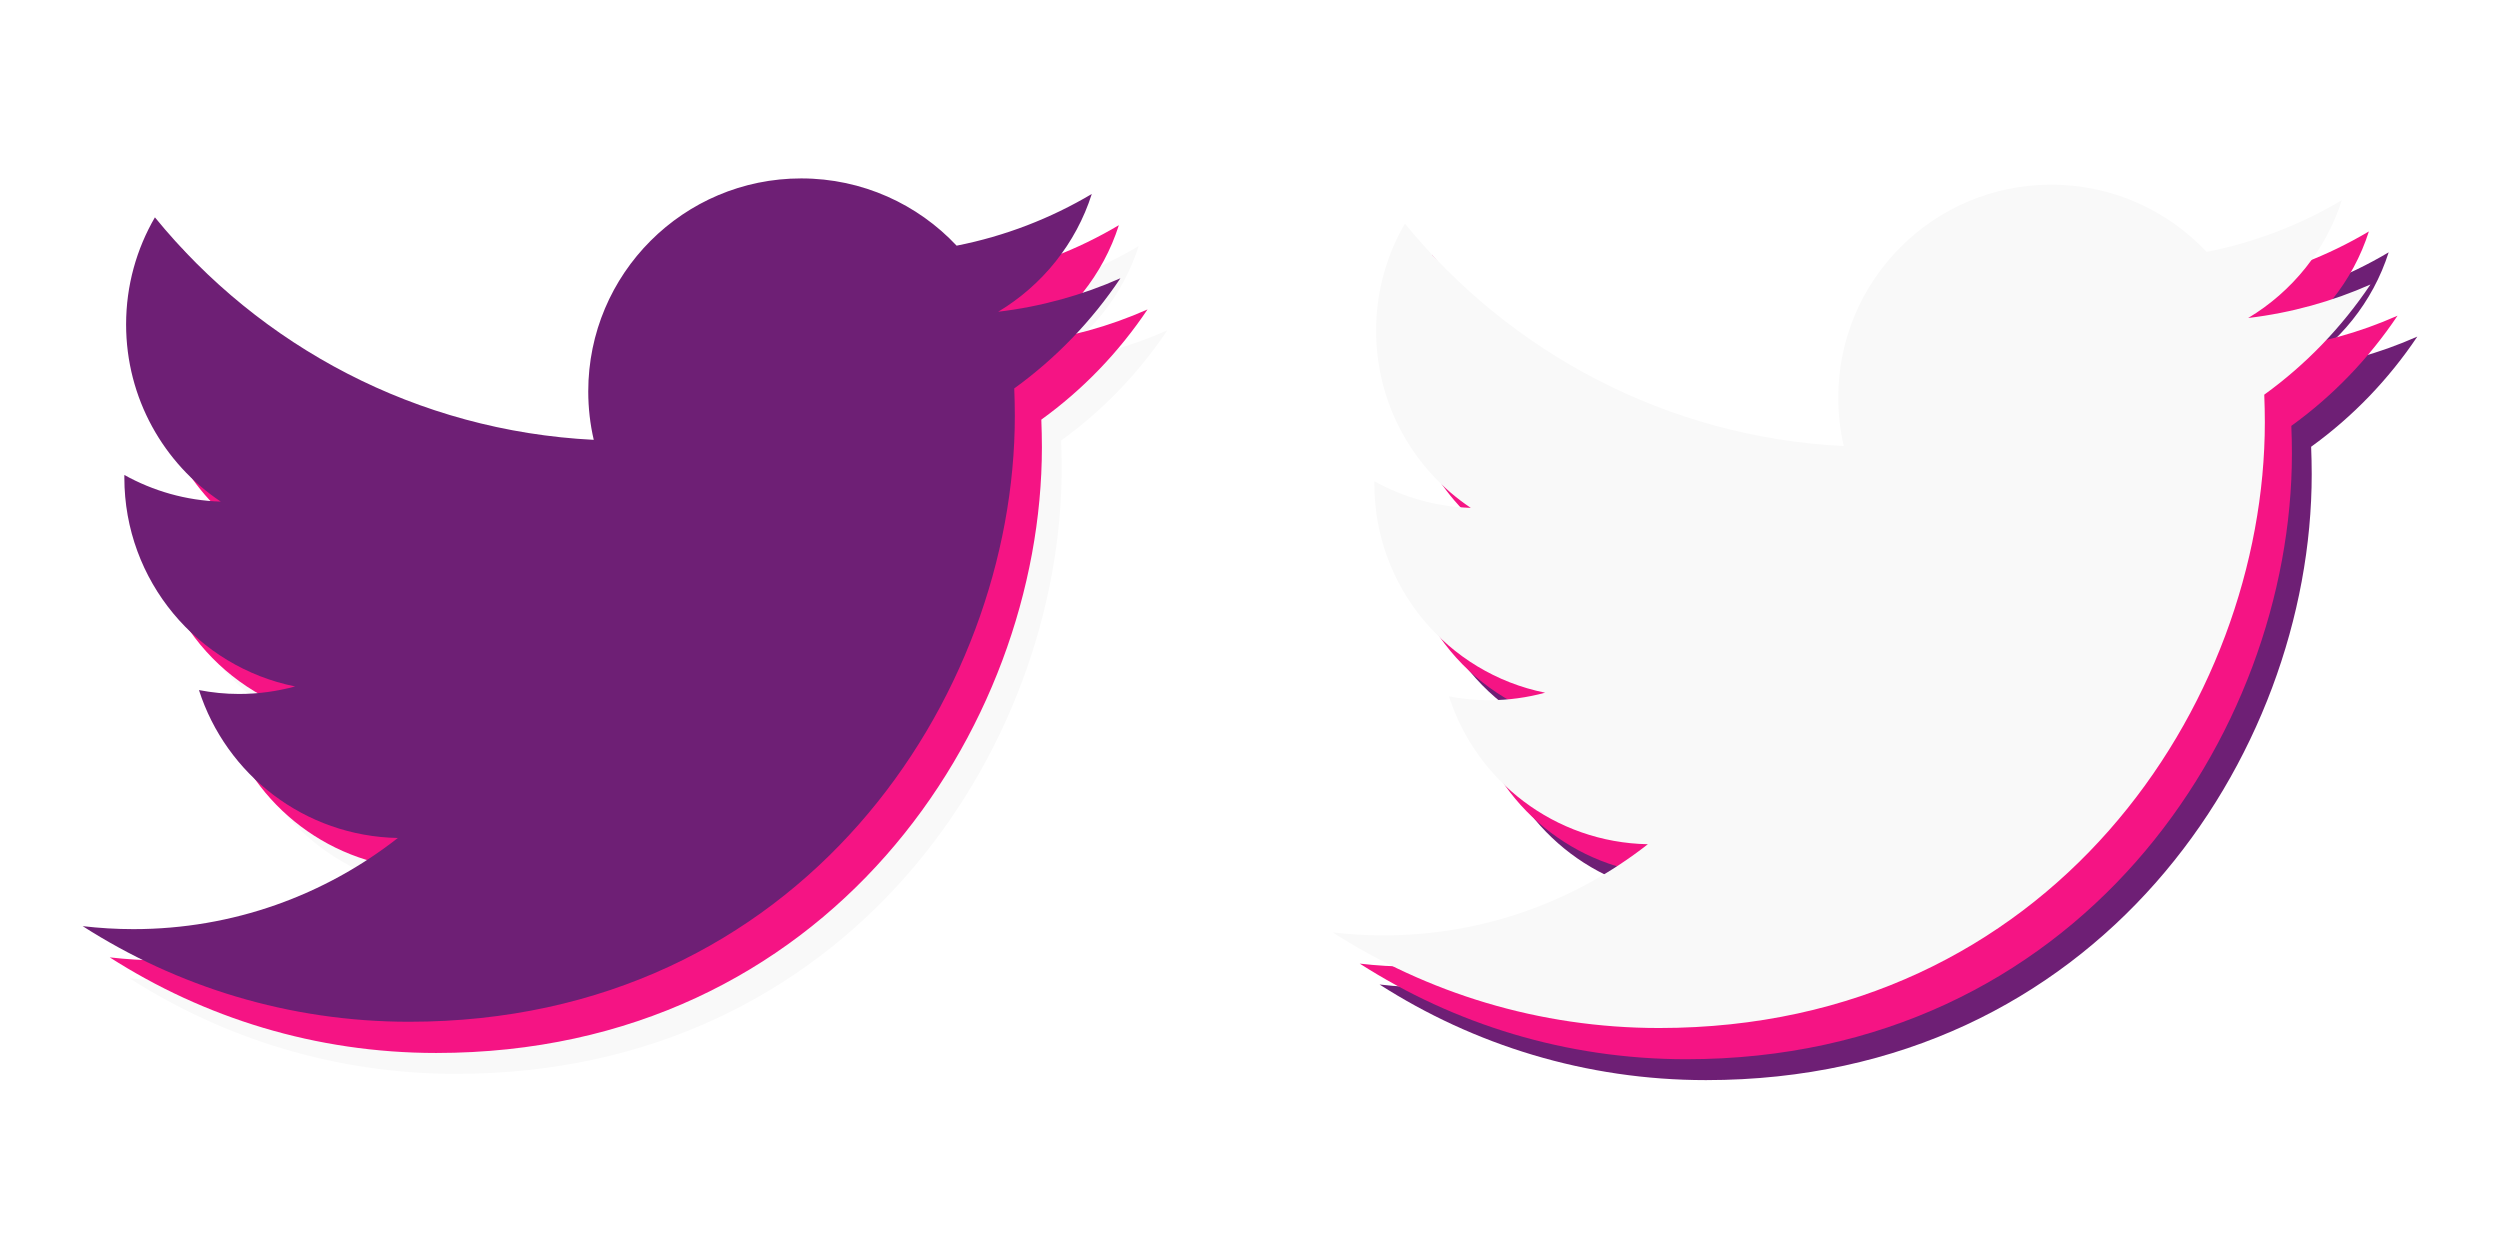
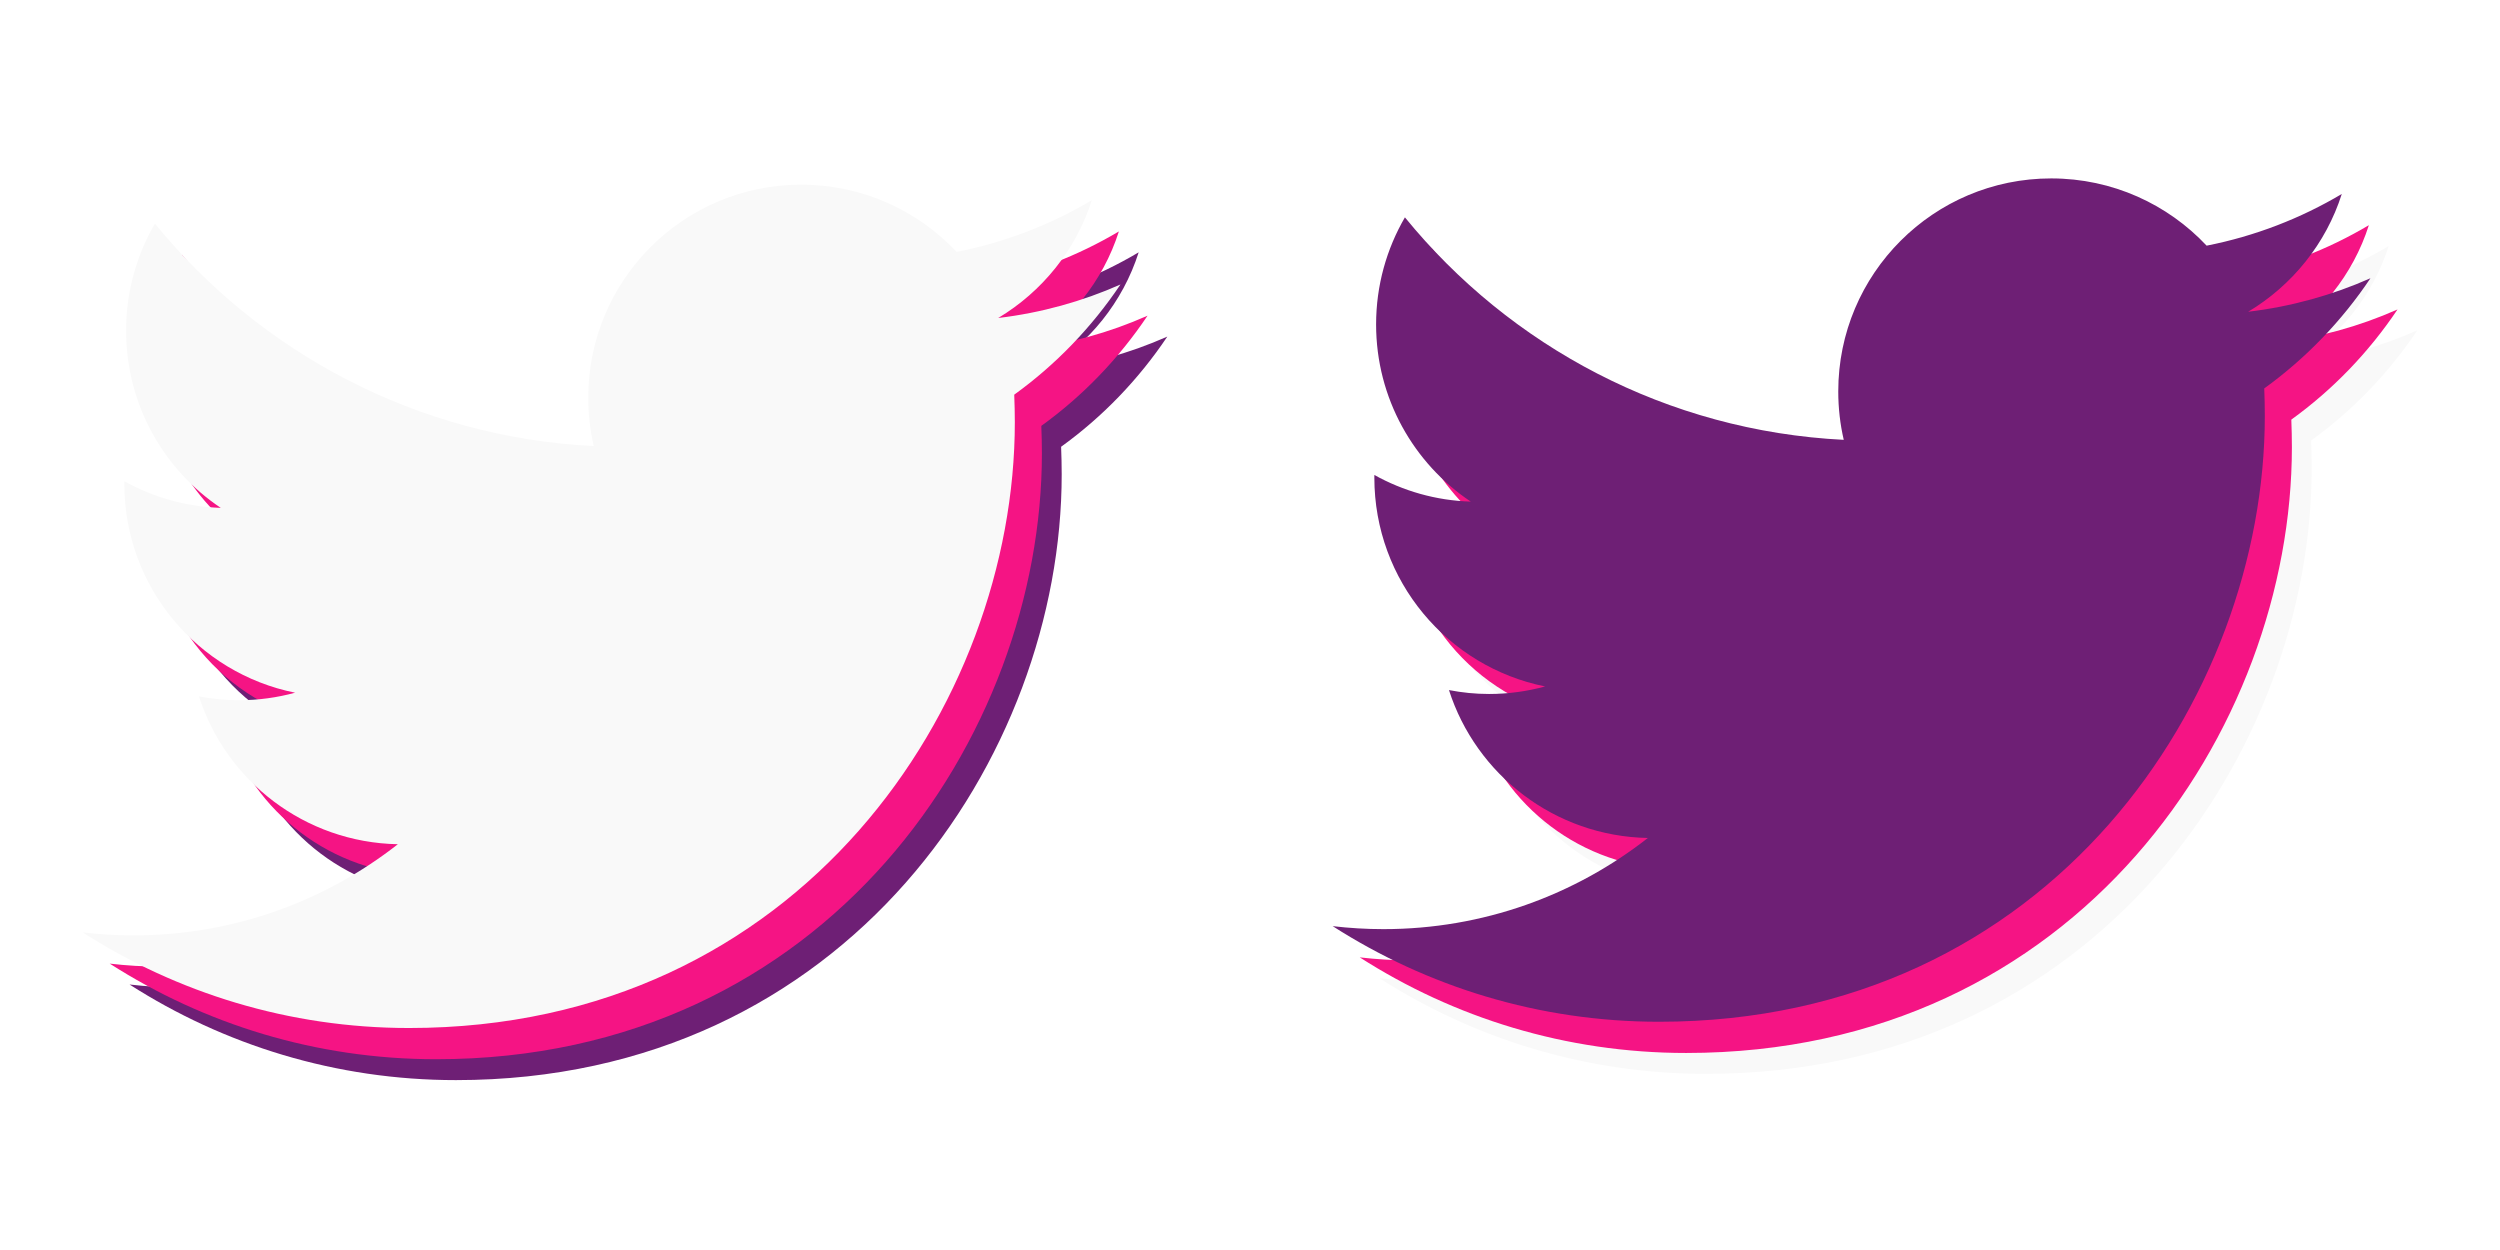
<svg xmlns="http://www.w3.org/2000/svg" version="1.1" id="Layer_1" x="0px" y="0px" width="200px" height="100px" viewBox="0 0 200 100" enable-background="new 0 0 200 100" xml:space="preserve">
  <g>
-     <path fill="#6E1F75" d="M193.387,26.926c-3.054,1.355-6.339,2.271-9.782,2.682c3.516-2.107,6.221-5.443,7.489-9.422   c-3.287,1.952-6.932,3.37-10.813,4.135c-3.109-3.312-7.537-5.38-12.435-5.38c-9.408,0-17.035,7.627-17.035,17.033   c0,1.337,0.15,2.634,0.44,3.881c-14.156-0.709-26.705-7.489-35.107-17.799c-1.464,2.52-2.305,5.444-2.305,8.565   c0,5.908,3.007,11.125,7.573,14.176c-2.789-0.084-5.416-0.855-7.713-2.131v0.216c0,8.252,5.873,15.138,13.662,16.702   c-1.428,0.388-2.938,0.601-4.486,0.601c-1.097,0-2.167-0.11-3.207-0.311c2.168,6.769,8.457,11.691,15.91,11.832   c-5.826,4.566-13.168,7.293-21.153,7.293c-1.374,0-2.729-0.084-4.061-0.239c7.536,4.827,16.49,7.649,26.114,7.649   c31.328,0,48.459-25.95,48.459-48.462c0-0.736-0.018-1.471-0.046-2.206C188.214,33.343,191.098,30.344,193.387,26.926z" />
-     <path fill="#F51484" d="M191.803,25.255c-3.054,1.355-6.339,2.271-9.782,2.682c3.516-2.107,6.221-5.443,7.489-9.422   c-3.287,1.952-6.932,3.37-10.813,4.135c-3.109-3.312-7.537-5.38-12.435-5.38c-9.408,0-17.035,7.627-17.035,17.033   c0,1.337,0.15,2.634,0.44,3.881c-14.156-0.709-26.705-7.489-35.107-17.799c-1.464,2.52-2.305,5.444-2.305,8.565   c0,5.908,3.007,11.125,7.573,14.176c-2.789-0.084-5.416-0.855-7.713-2.131v0.216c0,8.252,5.873,15.138,13.662,16.702   c-1.428,0.388-2.938,0.601-4.486,0.601c-1.097,0-2.167-0.11-3.207-0.311c2.168,6.769,8.457,11.691,15.91,11.832   c-5.826,4.566-13.168,7.293-21.153,7.293c-1.374,0-2.729-0.084-4.061-0.239c7.536,4.827,16.49,7.649,26.114,7.649   c31.328,0,48.459-25.95,48.459-48.462c0-0.736-0.018-1.471-0.046-2.206C186.63,31.672,189.514,28.673,191.803,25.255z" />
-     <path fill="#F9F9F9" d="M189.637,22.758c-3.054,1.355-6.339,2.271-9.782,2.682c3.516-2.107,6.221-5.443,7.489-9.422   c-3.287,1.952-6.932,3.37-10.813,4.135c-3.109-3.312-7.537-5.38-12.435-5.38c-9.408,0-17.035,7.627-17.035,17.033   c0,1.337,0.15,2.634,0.44,3.881c-14.156-0.709-26.705-7.489-35.107-17.799c-1.464,2.52-2.305,5.444-2.305,8.565   c0,5.908,3.007,11.125,7.573,14.176c-2.789-0.084-5.416-0.855-7.713-2.131v0.216c0,8.252,5.873,15.138,13.662,16.702   c-1.428,0.388-2.938,0.601-4.486,0.601c-1.097,0-2.167-0.11-3.207-0.311c2.168,6.769,8.457,11.691,15.91,11.832   c-5.826,4.566-13.168,7.293-21.153,7.293c-1.374,0-2.729-0.084-4.061-0.239c7.536,4.827,16.49,7.649,26.114,7.649   c31.328,0,48.459-25.95,48.459-48.462c0-0.736-0.018-1.471-0.046-2.206C184.464,29.175,187.348,26.176,189.637,22.758z" />
+     <path fill="#6E1F75" d="M93.387,26.926c-3.054,1.355-6.339,2.271-9.781,2.682c3.516-2.107,6.221-5.443,7.488-9.422   c-3.287,1.952-6.932,3.37-10.813,4.135c-3.109-3.312-7.537-5.38-12.436-5.38c-9.408,0-17.035,7.627-17.035,17.033   c0,1.337,0.15,2.634,0.44,3.881c-14.155-0.709-26.705-7.489-35.106-17.799c-1.465,2.52-2.306,5.444-2.306,8.565   c0,5.908,3.007,11.125,7.573,14.176c-2.789-0.084-5.416-0.855-7.713-2.131v0.216c0,8.252,5.873,15.138,13.662,16.702   c-1.428,0.389-2.938,0.602-4.486,0.602c-1.098,0-2.167-0.11-3.207-0.312c2.168,6.769,8.457,11.69,15.91,11.832   c-5.826,4.565-13.168,7.293-21.153,7.293c-1.374,0-2.729-0.084-4.061-0.239c7.536,4.827,16.489,7.649,26.114,7.649   c31.328,0,48.459-25.95,48.459-48.462c0-0.736-0.019-1.471-0.047-2.206C88.214,33.343,91.098,30.344,93.387,26.926z" />
+     <path fill="#F51484" d="M91.803,25.255c-3.054,1.355-6.339,2.271-9.781,2.682c3.516-2.107,6.221-5.443,7.488-9.422   c-3.287,1.952-6.932,3.37-10.813,4.135c-3.109-3.312-7.537-5.38-12.436-5.38c-9.408,0-17.035,7.627-17.035,17.033   c0,1.337,0.15,2.634,0.44,3.881c-14.156-0.709-26.705-7.489-35.106-17.799c-1.465,2.52-2.306,5.444-2.306,8.565   c0,5.908,3.007,11.125,7.573,14.176c-2.789-0.084-5.416-0.855-7.713-2.131v0.216c0,8.252,5.873,15.139,13.662,16.702   c-1.428,0.388-2.938,0.601-4.486,0.601c-1.098,0-2.167-0.109-3.207-0.311c2.168,6.77,8.457,11.691,15.91,11.832   c-5.826,4.566-13.168,7.293-21.153,7.293c-1.374,0-2.729-0.084-4.062-0.239c7.537,4.827,16.49,7.649,26.115,7.649   c31.328,0,48.459-25.95,48.459-48.462c0-0.736-0.019-1.471-0.047-2.206C86.63,31.672,89.514,28.673,91.803,25.255z" />
+     <path fill="#F9F9F9" d="M89.637,22.758c-3.054,1.355-6.339,2.271-9.781,2.682c3.516-2.107,6.221-5.443,7.488-9.422   c-3.287,1.952-6.932,3.37-10.813,4.135c-3.109-3.312-7.537-5.38-12.436-5.38c-9.408,0-17.035,7.627-17.035,17.033   c0,1.337,0.15,2.634,0.44,3.881c-14.155-0.709-26.705-7.489-35.106-17.799c-1.465,2.52-2.306,5.444-2.306,8.565   c0,5.908,3.007,11.125,7.573,14.176c-2.789-0.084-5.416-0.855-7.713-2.131v0.216c0,8.252,5.873,15.138,13.662,16.702   c-1.428,0.389-2.938,0.602-4.486,0.602c-1.098,0-2.167-0.11-3.207-0.312c2.168,6.769,8.457,11.69,15.91,11.832   c-5.826,4.565-13.168,7.293-21.153,7.293c-1.374,0-2.729-0.084-4.061-0.239c7.536,4.827,16.489,7.649,26.114,7.649   c31.328,0,48.459-25.95,48.459-48.462c0-0.736-0.019-1.471-0.047-2.206C84.464,29.175,87.348,26.176,89.637,22.758z" />
  </g>
  <g>
-     <path fill="#F9F9F9" d="M93.386,26.426c-3.054,1.355-6.339,2.271-9.782,2.682c3.516-2.107,6.221-5.443,7.489-9.422   c-3.287,1.952-6.932,3.37-10.813,4.135c-3.109-3.312-7.537-5.38-12.435-5.38c-9.408,0-17.035,7.627-17.035,17.033   c0,1.337,0.15,2.634,0.44,3.881c-14.156-0.709-26.705-7.489-35.107-17.799c-1.464,2.52-2.305,5.444-2.305,8.565   c0,5.908,3.007,11.125,7.573,14.176c-2.789-0.084-5.416-0.855-7.713-2.131v0.216c0,8.252,5.873,15.138,13.662,16.702   c-1.428,0.388-2.938,0.601-4.486,0.601c-1.097,0-2.167-0.11-3.207-0.311c2.168,6.769,8.457,11.691,15.91,11.832   c-5.826,4.566-13.168,7.293-21.153,7.293c-1.374,0-2.729-0.084-4.061-0.239c7.536,4.827,16.49,7.649,26.114,7.649   c31.328,0,48.459-25.95,48.459-48.462c0-0.736-0.018-1.471-0.046-2.206C88.213,32.843,91.097,29.844,93.386,26.426z" />
-     <path fill="#F51484" d="M91.802,24.755c-3.054,1.355-6.339,2.271-9.782,2.682c3.516-2.107,6.221-5.443,7.489-9.422   c-3.287,1.952-6.932,3.37-10.813,4.135c-3.109-3.312-7.537-5.38-12.435-5.38c-9.408,0-17.035,7.627-17.035,17.033   c0,1.337,0.15,2.634,0.44,3.881c-14.156-0.709-26.705-7.489-35.107-17.799c-1.464,2.52-2.305,5.444-2.305,8.565   c0,5.908,3.007,11.125,7.573,14.176c-2.789-0.084-5.416-0.855-7.713-2.131v0.216c0,8.252,5.873,15.138,13.662,16.702   c-1.428,0.388-2.938,0.601-4.486,0.601c-1.097,0-2.167-0.11-3.207-0.311c2.168,6.769,8.457,11.691,15.91,11.832   c-5.826,4.566-13.168,7.293-21.153,7.293c-1.374,0-2.729-0.084-4.061-0.239c7.536,4.827,16.49,7.649,26.114,7.649   c31.328,0,48.459-25.95,48.459-48.462c0-0.736-0.018-1.471-0.046-2.206C86.629,31.172,89.513,28.173,91.802,24.755z" />
-     <path fill="#6E1F75" d="M89.636,22.258c-3.054,1.355-6.339,2.271-9.782,2.682c3.516-2.107,6.221-5.443,7.489-9.422   c-3.287,1.952-6.932,3.37-10.813,4.135c-3.109-3.312-7.537-5.38-12.435-5.38c-9.408,0-17.035,7.627-17.035,17.033   c0,1.337,0.15,2.634,0.44,3.881c-14.156-0.709-26.705-7.489-35.107-17.799c-1.464,2.52-2.305,5.444-2.305,8.565   c0,5.908,3.007,11.125,7.573,14.176c-2.789-0.084-5.416-0.855-7.713-2.131v0.216c0,8.252,5.873,15.138,13.662,16.702   c-1.428,0.388-2.938,0.601-4.486,0.601c-1.097,0-2.167-0.11-3.207-0.311c2.168,6.769,8.457,11.691,15.91,11.832   c-5.826,4.566-13.168,7.293-21.153,7.293c-1.374,0-2.729-0.084-4.061-0.239c7.536,4.827,16.49,7.649,26.114,7.649   c31.328,0,48.459-25.95,48.459-48.462c0-0.736-0.018-1.471-0.046-2.206C84.463,28.675,87.347,25.676,89.636,22.258z" />
+     <path fill="#F9F9F9" d="M193.387,26.426c-3.055,1.355-6.34,2.271-9.783,2.682c3.517-2.107,6.222-5.443,7.489-9.422   c-3.286,1.952-6.932,3.37-10.813,4.135c-3.108-3.312-7.536-5.38-12.434-5.38c-9.408,0-17.035,7.627-17.035,17.033   c0,1.337,0.149,2.634,0.439,3.881c-14.156-0.709-26.705-7.489-35.107-17.799c-1.463,2.52-2.305,5.444-2.305,8.565   c0,5.908,3.008,11.125,7.573,14.176c-2.789-0.084-5.416-0.855-7.713-2.131v0.216c0,8.252,5.872,15.138,13.661,16.702   c-1.428,0.389-2.938,0.602-4.485,0.602c-1.097,0-2.167-0.11-3.207-0.312c2.168,6.769,8.457,11.69,15.91,11.832   c-5.826,4.565-13.168,7.293-21.153,7.293c-1.374,0-2.729-0.084-4.061-0.239c7.535,4.827,16.49,7.649,26.113,7.649   c31.328,0,48.459-25.95,48.459-48.462c0-0.736-0.018-1.471-0.045-2.206C188.213,32.843,191.098,29.844,193.387,26.426z" />
+     <path fill="#F51484" d="M191.802,24.755c-3.054,1.355-6.339,2.271-9.782,2.682c3.517-2.107,6.222-5.443,7.489-9.422   c-3.286,1.952-6.932,3.37-10.813,4.135c-3.108-3.312-7.536-5.38-12.435-5.38c-9.407,0-17.034,7.627-17.034,17.033   c0,1.337,0.149,2.634,0.439,3.881c-14.156-0.709-26.705-7.489-35.107-17.799c-1.463,2.52-2.305,5.444-2.305,8.565   c0,5.908,3.007,11.125,7.573,14.176c-2.789-0.084-5.416-0.855-7.713-2.131v0.216c0,8.252,5.872,15.139,13.661,16.702   c-1.428,0.388-2.938,0.601-4.485,0.601c-1.097,0-2.167-0.109-3.207-0.311c2.168,6.77,8.457,11.691,15.91,11.832   c-5.826,4.566-13.168,7.293-21.153,7.293c-1.374,0-2.729-0.084-4.061-0.239c7.535,4.827,16.49,7.649,26.113,7.649   c31.328,0,48.459-25.95,48.459-48.462c0-0.736-0.018-1.471-0.045-2.206C186.629,31.172,189.514,28.173,191.802,24.755z" />
+     <path fill="#6E1F75" d="M189.637,22.258c-3.055,1.355-6.34,2.271-9.783,2.682c3.517-2.107,6.222-5.443,7.489-9.422   c-3.286,1.952-6.932,3.37-10.813,4.135c-3.108-3.312-7.536-5.38-12.434-5.38c-9.408,0-17.035,7.627-17.035,17.033   c0,1.337,0.149,2.634,0.439,3.881c-14.156-0.709-26.705-7.489-35.107-17.799c-1.463,2.52-2.305,5.444-2.305,8.565   c0,5.908,3.008,11.125,7.573,14.176c-2.789-0.084-5.416-0.855-7.713-2.131v0.216c0,8.252,5.872,15.138,13.661,16.702   c-1.428,0.389-2.938,0.602-4.485,0.602c-1.097,0-2.167-0.11-3.207-0.312c2.168,6.769,8.457,11.69,15.91,11.832   c-5.826,4.565-13.168,7.293-21.153,7.293c-1.374,0-2.729-0.084-4.061-0.239c7.535,4.827,16.49,7.649,26.113,7.649   c31.328,0,48.459-25.95,48.459-48.462c0-0.736-0.018-1.471-0.045-2.206C184.463,28.675,187.348,25.676,189.637,22.258z" />
  </g>
</svg>
